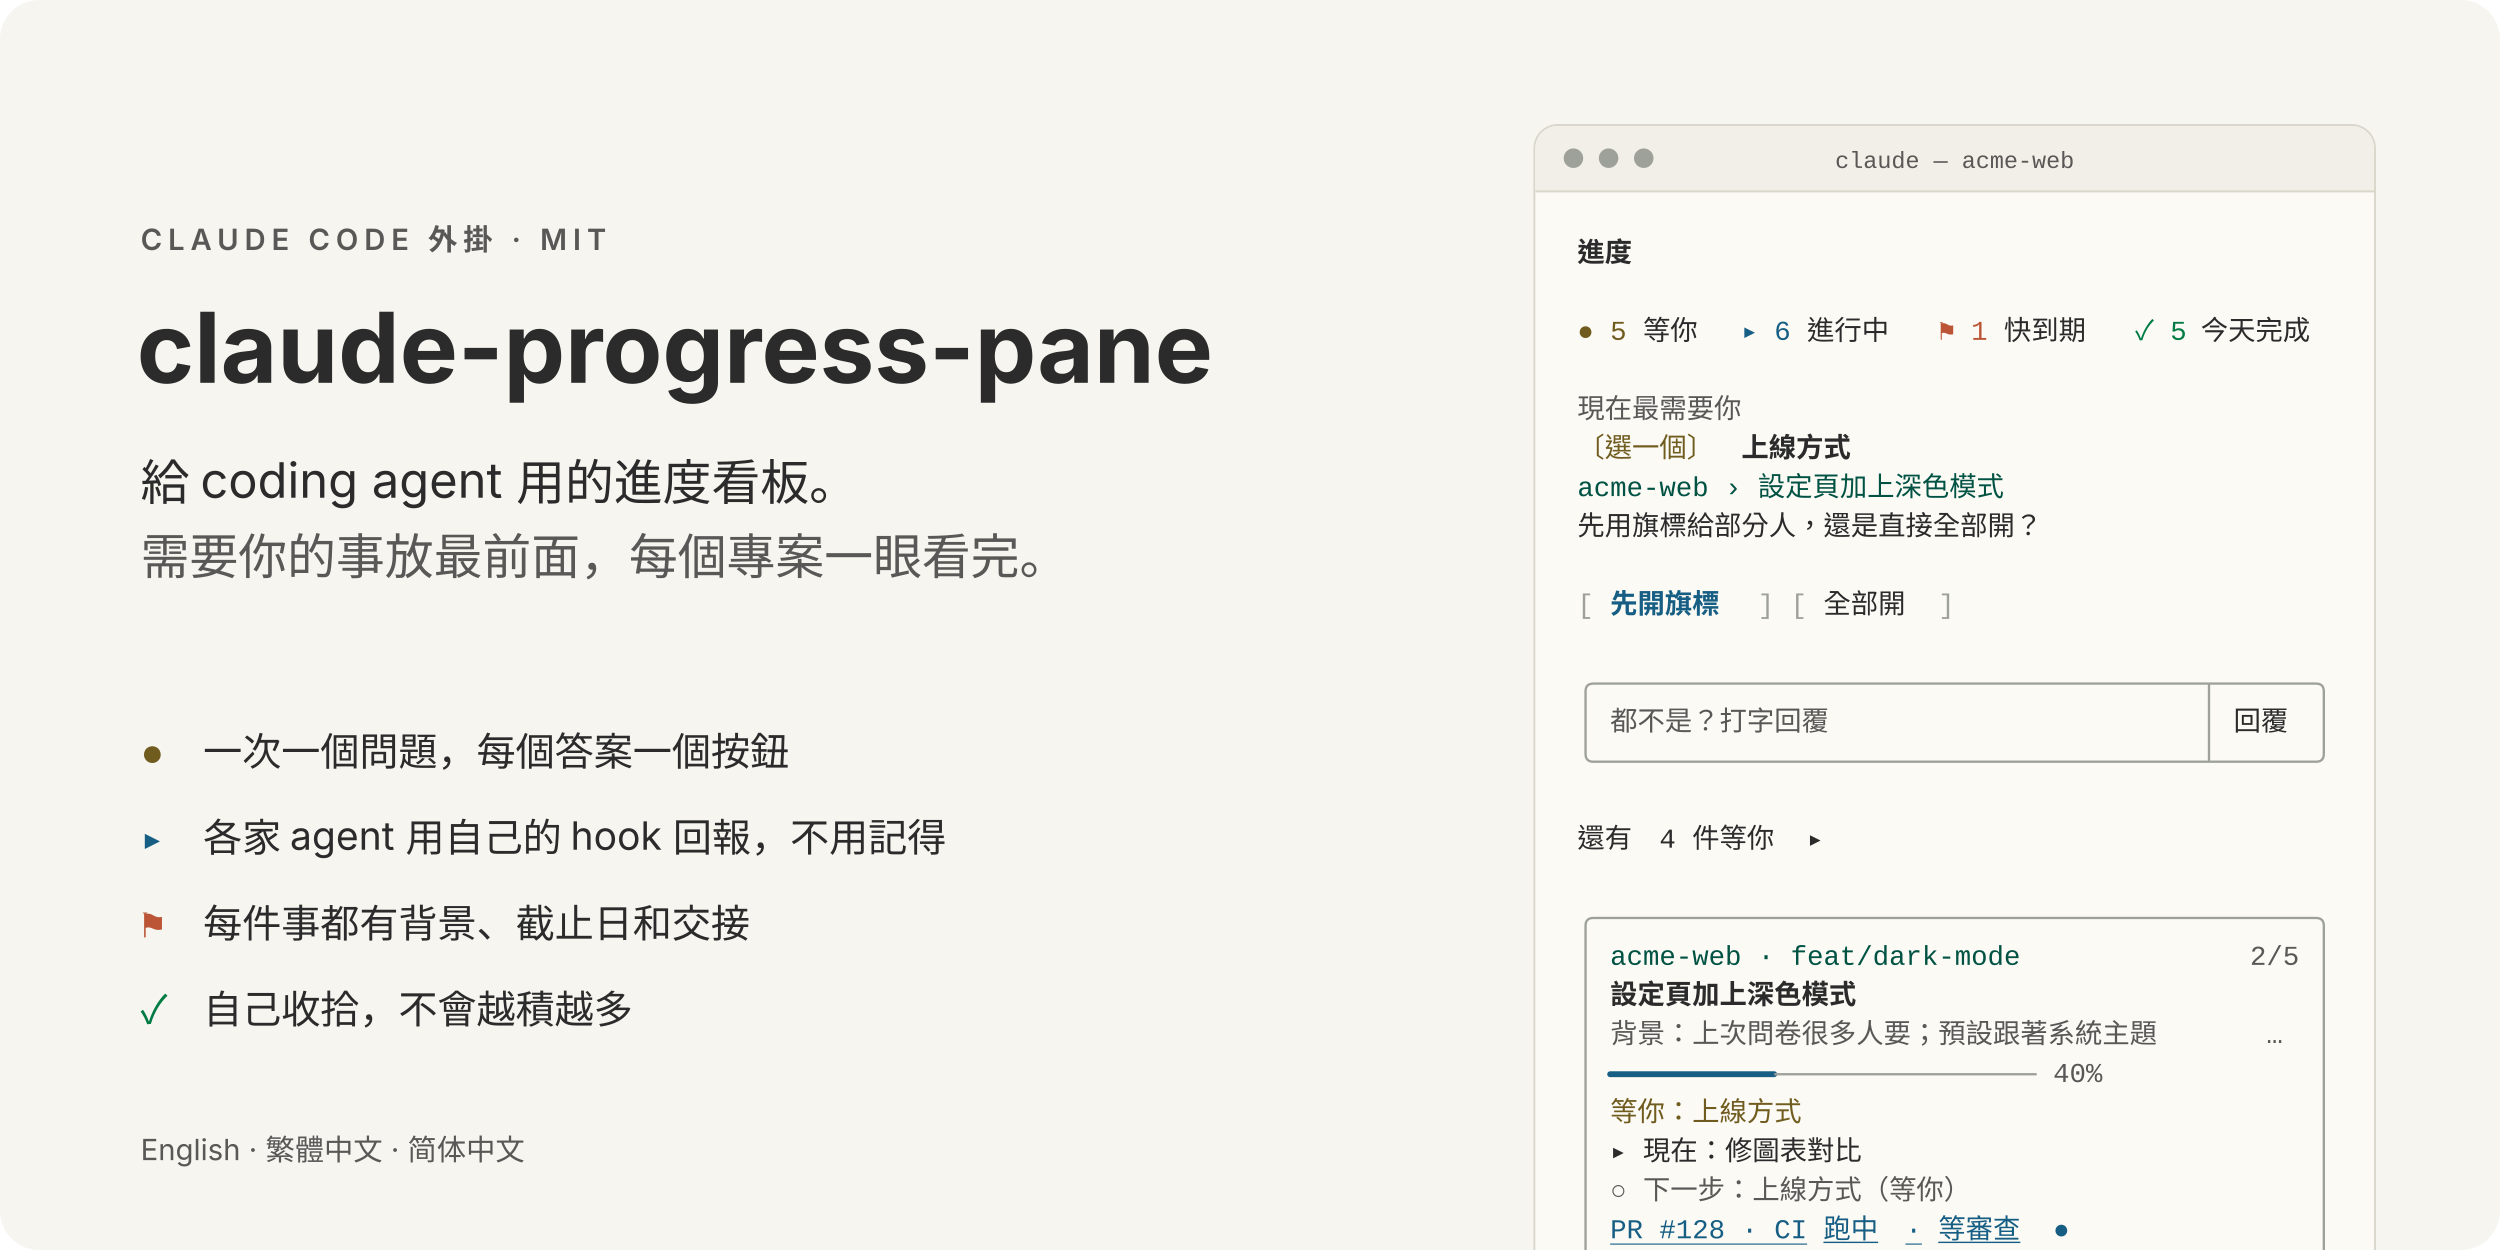
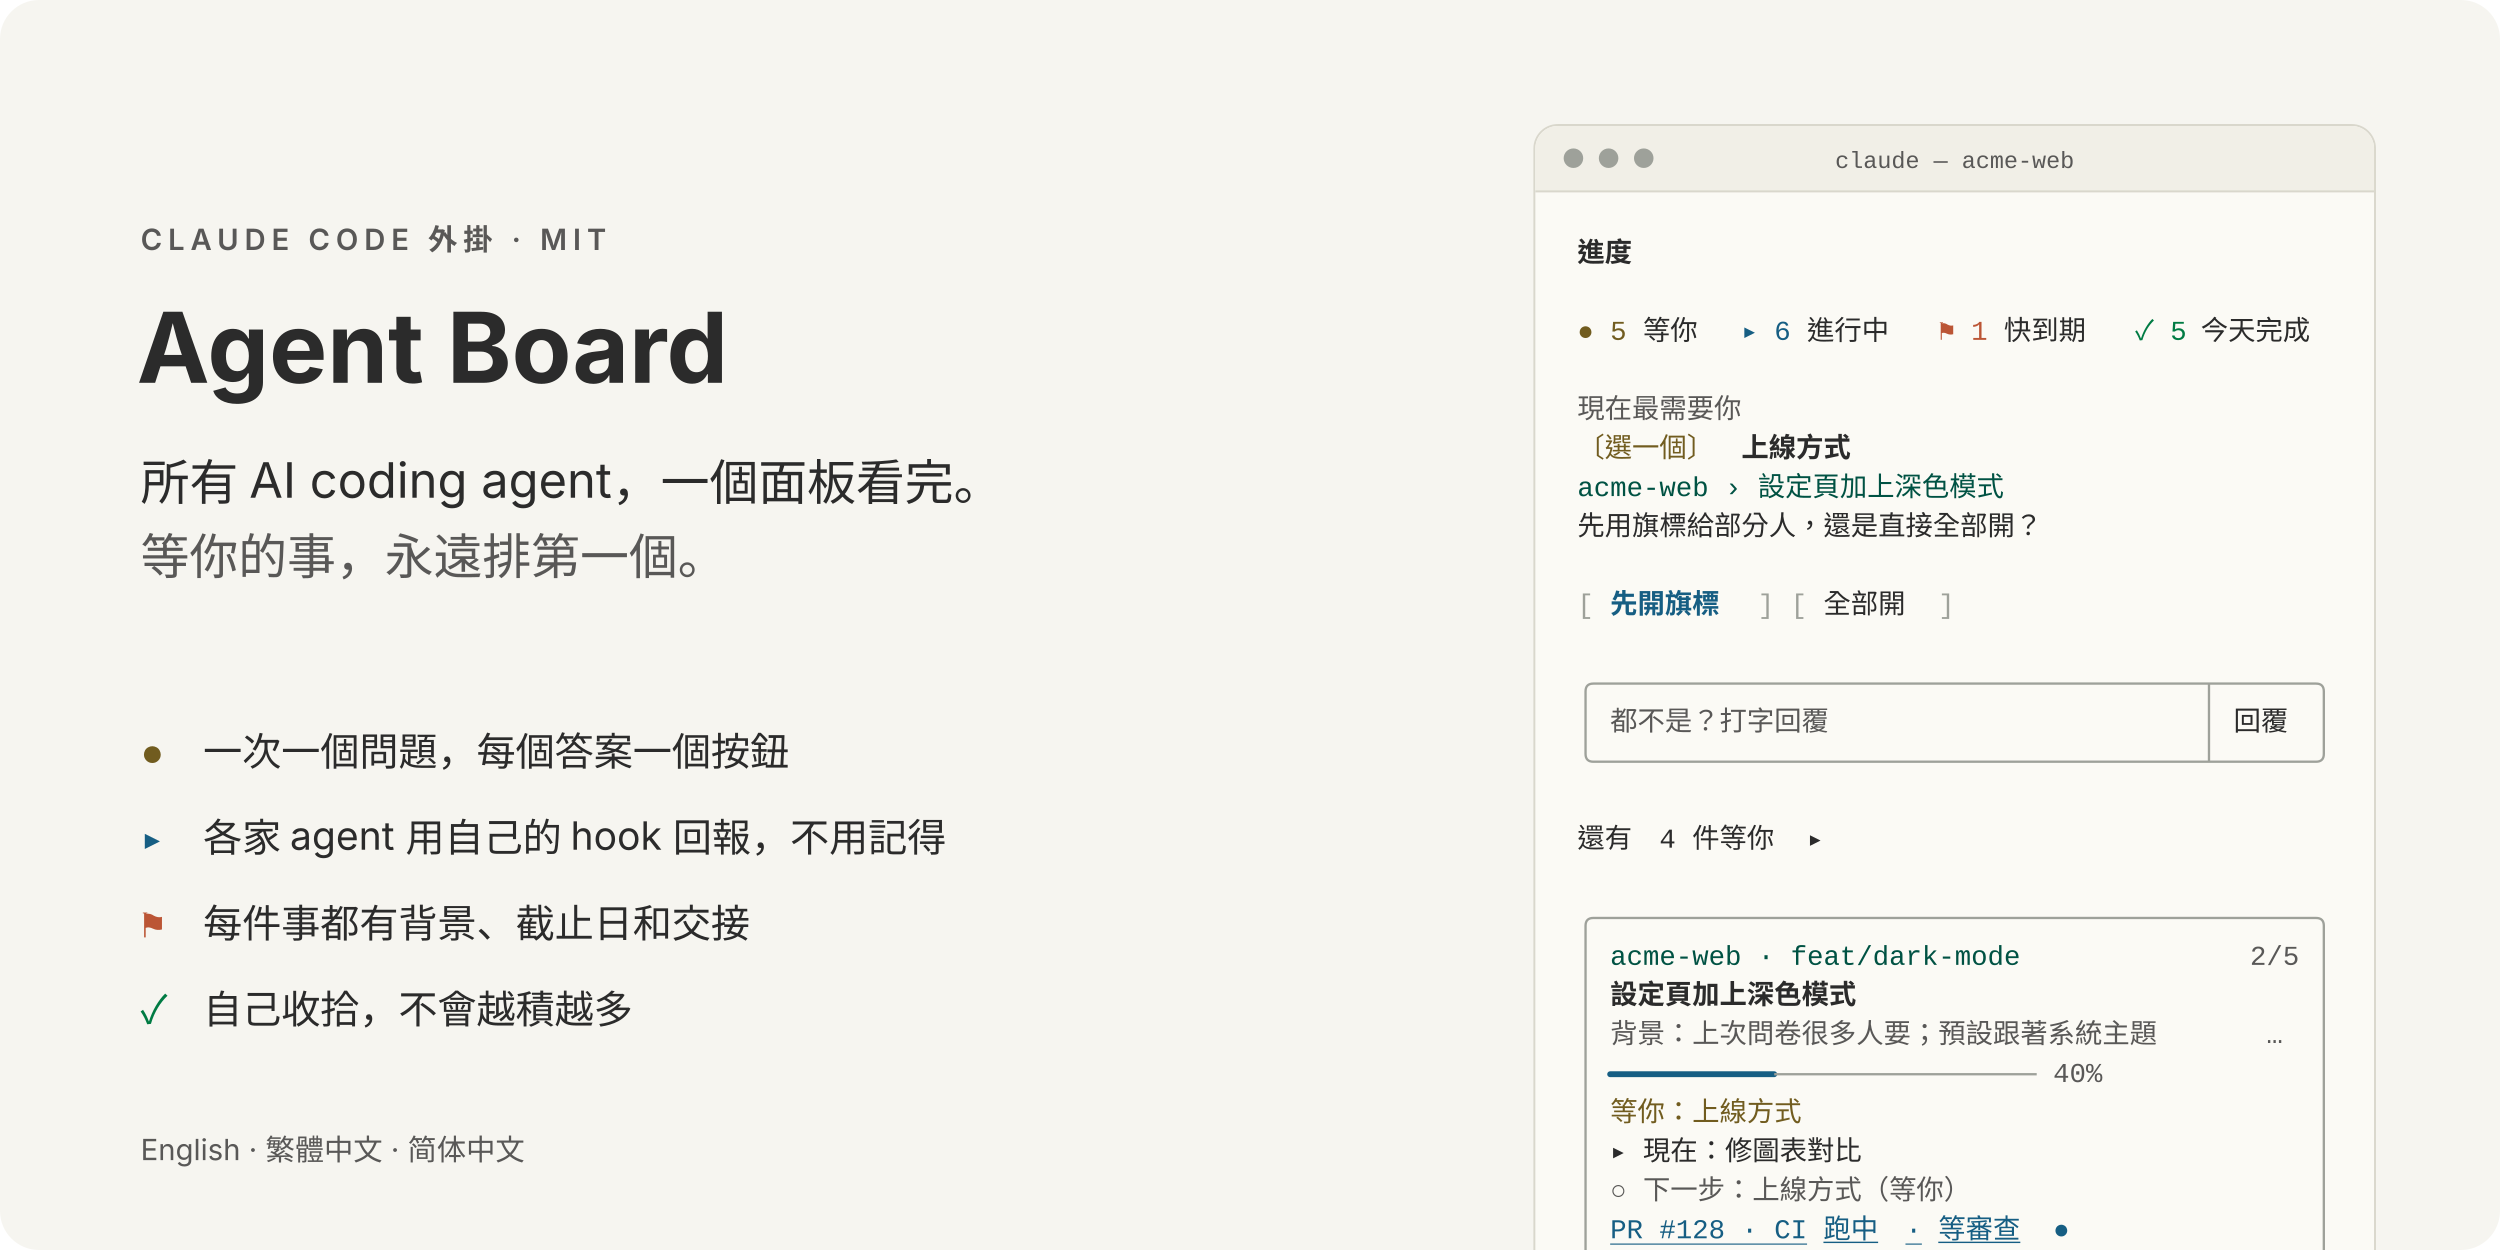
- <svg xmlns="http://www.w3.org/2000/svg" width="1280" height="640" viewBox="0 0 1280 640" role="img" aria-label="claude-progress-pane: 給 coding agent 用的進度看板。 需要你的事放最前面，每個專案一眼看完。">
+ <svg xmlns="http://www.w3.org/2000/svg" width="1280" height="640" viewBox="0 0 1280 640" role="img" aria-label="Agent Board: 所有 AI coding agent，一個面板看完。 等你的事，永遠排第一個。">
  <defs>
    <clipPath id="edge">
      <rect width="1280" height="640" rx="20" />
    </clipPath>
  </defs>
  <g clip-path="url(#edge)">
    <rect width="1280" height="640" fill="#f6f5f0" />
    <text x="72" y="128" font-family="-apple-system, BlinkMacSystemFont, 'Segoe UI', 'Noto Sans TC', 'Noto Sans SC', 'PingFang TC', 'Microsoft JhengHei', 'Microsoft YaHei', sans-serif" font-size="15" font-weight="600" letter-spacing="3" fill="#595857">CLAUDE CODE 外掛  ·  MIT</text>
-     <text x="70" y="196" font-family="-apple-system, BlinkMacSystemFont, 'Segoe UI', 'Noto Sans TC', 'Noto Sans SC', 'PingFang TC', 'Microsoft JhengHei', 'Microsoft YaHei', sans-serif" font-size="50" font-weight="700" fill="#2b2b2b">claude-progress-pane</text>
-     <text x="72" y="256" font-family="-apple-system, BlinkMacSystemFont, 'Segoe UI', 'Noto Sans TC', 'Noto Sans SC', 'PingFang TC', 'Microsoft JhengHei', 'Microsoft YaHei', sans-serif" font-size="25" fill="#2b2b2b">給 coding agent 用的進度看板。</text>
-     <text x="72" y="294" font-family="-apple-system, BlinkMacSystemFont, 'Segoe UI', 'Noto Sans TC', 'Noto Sans SC', 'PingFang TC', 'Microsoft JhengHei', 'Microsoft YaHei', sans-serif" font-size="25" fill="#595857">需要你的事放最前面，每個專案一眼看完。</text>
+     <text x="70" y="196" font-family="-apple-system, BlinkMacSystemFont, 'Segoe UI', 'Noto Sans TC', 'Noto Sans SC', 'PingFang TC', 'Microsoft JhengHei', 'Microsoft YaHei', sans-serif" font-size="50" font-weight="700" fill="#2b2b2b">Agent Board</text>
+     <text x="72" y="256" font-family="-apple-system, BlinkMacSystemFont, 'Segoe UI', 'Noto Sans TC', 'Noto Sans SC', 'PingFang TC', 'Microsoft JhengHei', 'Microsoft YaHei', sans-serif" font-size="25" fill="#2b2b2b">所有 AI coding agent，一個面板看完。</text>
+     <text x="72" y="294" font-family="-apple-system, BlinkMacSystemFont, 'Segoe UI', 'Noto Sans TC', 'Noto Sans SC', 'PingFang TC', 'Microsoft JhengHei', 'Microsoft YaHei', sans-serif" font-size="25" fill="#595857">等你的事，永遠排第一個。</text>
    <text x="72" y="392" font-family="ui-monospace, SFMono-Regular, Menlo, Consolas, 'Liberation Mono', 'Noto Sans Mono CJK TC', 'Noto Sans CJK TC', 'PingFang TC', 'Microsoft JhengHei', monospace" font-size="20" fill="#715C1F">●</text>
    <text x="104" y="392" font-family="-apple-system, BlinkMacSystemFont, 'Segoe UI', 'Noto Sans TC', 'Noto Sans SC', 'PingFang TC', 'Microsoft JhengHei', 'Microsoft YaHei', sans-serif" font-size="20" fill="#2b2b2b">一次一個問題，每個答案一個按鈕</text>
    <text x="72" y="436" font-family="ui-monospace, SFMono-Regular, Menlo, Consolas, 'Liberation Mono', 'Noto Sans Mono CJK TC', 'Noto Sans CJK TC', 'PingFang TC', 'Microsoft JhengHei', monospace" font-size="20" fill="#165E83">▸</text>
    <text x="104" y="436" font-family="-apple-system, BlinkMacSystemFont, 'Segoe UI', 'Noto Sans TC', 'Noto Sans SC', 'PingFang TC', 'Microsoft JhengHei', 'Microsoft YaHei', sans-serif" font-size="20" fill="#2b2b2b">各家 agent 用自己的 hook 回報，不用記得</text>
    <text x="72" y="480" font-family="ui-monospace, SFMono-Regular, Menlo, Consolas, 'Liberation Mono', 'Noto Sans Mono CJK TC', 'Noto Sans CJK TC', 'PingFang TC', 'Microsoft JhengHei', monospace" font-size="20" fill="#BB5535">⚑</text>
    <text x="104" y="480" font-family="-apple-system, BlinkMacSystemFont, 'Segoe UI', 'Noto Sans TC', 'Noto Sans SC', 'PingFang TC', 'Microsoft JhengHei', 'Microsoft YaHei', sans-serif" font-size="20" fill="#2b2b2b">每件事都有背景、截止日和交接</text>
    <text x="72" y="524" font-family="ui-monospace, SFMono-Regular, Menlo, Consolas, 'Liberation Mono', 'Noto Sans Mono CJK TC', 'Noto Sans CJK TC', 'PingFang TC', 'Microsoft JhengHei', monospace" font-size="20" fill="#007B43">✓</text>
    <text x="104" y="524" font-family="-apple-system, BlinkMacSystemFont, 'Segoe UI', 'Noto Sans TC', 'Noto Sans SC', 'PingFang TC', 'Microsoft JhengHei', 'Microsoft YaHei', sans-serif" font-size="20" fill="#2b2b2b">自己收拾，不會越積越多</text>
    <text x="72" y="594" font-family="-apple-system, BlinkMacSystemFont, 'Segoe UI', 'Noto Sans TC', 'Noto Sans SC', 'PingFang TC', 'Microsoft JhengHei', 'Microsoft YaHei', sans-serif" font-size="15" fill="#595857">English  ·  繁體中文  ·  简体中文</text>
    <g transform="translate(785.6 64)">
      <rect width="430.4" height="738" rx="12" fill="#fbfaf5" stroke="#d9d7cc" />
      <path d="M12 0.5h406.4a11.5 11.5 0 0 1 11.5 11.5v22h-429.4v-22a11.5 11.5 0 0 1 11.5-11.5z" fill="#f1efe7" />
      <line x1="0.5" y1="34" x2="429.9" y2="34" stroke="#d9d7cc" />
      <g fill="#9EA19A">
        <circle cx="20" cy="17" r="5" />
        <circle cx="38" cy="17" r="5" />
        <circle cx="56" cy="17" r="5" />
      </g>
      <text x="215.2" y="22" text-anchor="middle" font-family="ui-monospace, SFMono-Regular, Menlo, Consolas, 'Liberation Mono', 'Noto Sans Mono CJK TC', 'Noto Sans CJK TC', 'PingFang TC', 'Microsoft JhengHei', monospace" font-size="12" fill="#595857">claude  —  acme-web</text>
      <g font-family="ui-monospace, SFMono-Regular, Menlo, Consolas, 'Liberation Mono', 'Noto Sans Mono CJK TC', 'Noto Sans CJK TC', 'PingFang TC', 'Microsoft JhengHei', monospace" font-size="14" style="white-space:pre" xml:space="preserve">
        <path d="M38.8 486h84" fill="none" stroke="#165E83" stroke-width="3" stroke-linecap="round" />
        <path d="M26.2 296V290q0 -4 4 -4H30.4M30.4 286h310.8M341.2 286h8.4M345.4 286V296M349.6 286h50.4M400 286H400.2q4 0 4 4V296M26.2 296v20M345.4 296v20M404.2 296v20M26.2 316V322q0 4 4 4H30.4M30.4 326h310.8M341.2 326h8.4M345.4 326V316M349.6 326h50.4M400 326H400.2q4 0 4 -4V316M26.2 416V410q0 -4 4 -4H30.4M30.4 406h369.6M400 406H400.2q4 0 4 4V416M26.2 416v20M404.2 416v20M26.2 436v20M404.2 436v20M26.2 456v20M404.2 456v20M26.2 476v20M122.8 486h134.4M404.2 476v20M26.2 496v20M404.2 496v20M26.2 516v20M404.2 516v20M26.2 536v20M404.2 536v20M26.2 556v20M404.2 556v20M26.2 576v20M404.2 576v20" fill="none" stroke="#9EA19A" stroke-width="1.2" stroke-linecap="butt" />
        <text x="22.0" y="70" textLength="33.6" lengthAdjust="spacingAndGlyphs" fill="#2b2b2b" font-weight="700">進度</text>
        <text x="22.0" y="110" textLength="25.2" lengthAdjust="spacingAndGlyphs" fill="#715C1F">● 5</text>
        <text x="55.6" y="110" textLength="33.6" lengthAdjust="spacingAndGlyphs" fill="#2b2b2b">等你</text>
        <text x="106.0" y="110" textLength="25.2" lengthAdjust="spacingAndGlyphs" fill="#165E83">▸ 6</text>
        <text x="139.6" y="110" textLength="50.4" lengthAdjust="spacingAndGlyphs" fill="#2b2b2b">進行中</text>
        <text x="206.8" y="110" textLength="25.2" lengthAdjust="spacingAndGlyphs" fill="#BB5535">⚑ 1</text>
        <text x="240.4" y="110" textLength="50.4" lengthAdjust="spacingAndGlyphs" fill="#2b2b2b">快到期</text>
        <text x="307.6" y="110" textLength="25.2" lengthAdjust="spacingAndGlyphs" fill="#007B43">✓ 5</text>
        <text x="341.2" y="110" textLength="67.2" lengthAdjust="spacingAndGlyphs" fill="#2b2b2b">今天完成</text>
        <text x="22.0" y="150" textLength="100.8" lengthAdjust="spacingAndGlyphs" fill="#595857">現在最需要你</text>
        <text x="22.0" y="170" textLength="84.0" lengthAdjust="spacingAndGlyphs" fill="#715C1F">〔選一個〕</text>
        <text x="106.0" y="170" textLength="67.2" lengthAdjust="spacingAndGlyphs" fill="#2b2b2b" font-weight="700">上線方式</text>
        <text x="22.0" y="190" textLength="84.0" lengthAdjust="spacingAndGlyphs" fill="#005243">acme-web ›</text>
        <text x="114.4" y="190" textLength="151.2" lengthAdjust="spacingAndGlyphs" fill="#005243">設定頁加上深色模式</text>
        <text x="22.0" y="210" textLength="285.6" lengthAdjust="spacingAndGlyphs" fill="#2b2b2b">先用旗標給部分人，還是直接全部開？</text>
        <text x="22.0" y="250" textLength="8.4" lengthAdjust="spacingAndGlyphs" fill="#9EA19A">[</text>
        <text x="38.8" y="250" textLength="67.2" lengthAdjust="spacingAndGlyphs" fill="#165E83" font-weight="700">先開旗標</text>
        <text x="114.4" y="250" textLength="8.4" lengthAdjust="spacingAndGlyphs" fill="#9EA19A">]</text>
        <text x="131.2" y="250" textLength="8.4" lengthAdjust="spacingAndGlyphs" fill="#9EA19A">[</text>
        <text x="148.0" y="250" textLength="50.4" lengthAdjust="spacingAndGlyphs" fill="#2b2b2b">全部開</text>
        <text x="206.8" y="250" textLength="8.4" lengthAdjust="spacingAndGlyphs" fill="#9EA19A">]</text>
        <text x="38.8" y="310" textLength="134.4" lengthAdjust="spacingAndGlyphs" fill="#595857">都不是？打字回覆</text>
        <text x="358.0" y="310" textLength="33.6" lengthAdjust="spacingAndGlyphs" fill="#2b2b2b">回覆</text>
        <text x="22.0" y="370" textLength="33.6" lengthAdjust="spacingAndGlyphs" fill="#2b2b2b">還有</text>
        <text x="64.0" y="370" textLength="8.4" lengthAdjust="spacingAndGlyphs" fill="#2b2b2b">4</text>
        <text x="80.8" y="370" textLength="50.4" lengthAdjust="spacingAndGlyphs" fill="#2b2b2b">件等你</text>
        <text x="139.6" y="370" textLength="8.4" lengthAdjust="spacingAndGlyphs" fill="#2b2b2b">▸</text>
        <text x="38.8" y="430" textLength="210.0" lengthAdjust="spacingAndGlyphs" fill="#005243">acme-web · feat/dark-mode</text>
        <text x="366.4" y="430" textLength="25.2" lengthAdjust="spacingAndGlyphs" fill="#595857">2/5</text>
        <text x="38.8" y="450" textLength="151.2" lengthAdjust="spacingAndGlyphs" fill="#2b2b2b" font-weight="700">設定頁加上深色模式</text>
        <text x="38.8" y="470" textLength="336.0" lengthAdjust="spacingAndGlyphs" fill="#595857">背景：上次問卷很多人要；預設跟著系統主題</text>
        <text x="374.8" y="470" textLength="8.4" lengthAdjust="spacingAndGlyphs" fill="#595857">…</text>
        <text x="265.6" y="490" textLength="25.2" lengthAdjust="spacingAndGlyphs" fill="#595857">40%</text>
        <text x="38.8" y="510" textLength="117.6" lengthAdjust="spacingAndGlyphs" fill="#715C1F">等你：上線方式</text>
        <text x="38.8" y="530" textLength="8.4" lengthAdjust="spacingAndGlyphs" fill="#2b2b2b">▸</text>
        <text x="55.6" y="530" textLength="134.4" lengthAdjust="spacingAndGlyphs" fill="#2b2b2b">現在：修圖表對比</text>
        <text x="38.8" y="550" textLength="8.4" lengthAdjust="spacingAndGlyphs" fill="#595857">○</text>
        <text x="55.6" y="550" textLength="201.6" lengthAdjust="spacingAndGlyphs" fill="#595857">下一步：上線方式（等你）</text>
        <text x="38.8" y="570" textLength="100.8" lengthAdjust="spacingAndGlyphs" fill="#165E83" text-decoration="underline">PR #128 · CI</text>
        <text x="148.0" y="570" textLength="33.6" lengthAdjust="spacingAndGlyphs" fill="#165E83" text-decoration="underline">跑中</text>
        <text x="190.0" y="570" textLength="8.4" lengthAdjust="spacingAndGlyphs" fill="#165E83" text-decoration="underline">·</text>
        <text x="206.8" y="570" textLength="50.4" lengthAdjust="spacingAndGlyphs" fill="#165E83" text-decoration="underline">等審查</text>
        <text x="265.6" y="570" textLength="8.4" lengthAdjust="spacingAndGlyphs" fill="#165E83">●</text>
      </g>
    </g>
  </g>
</svg>
